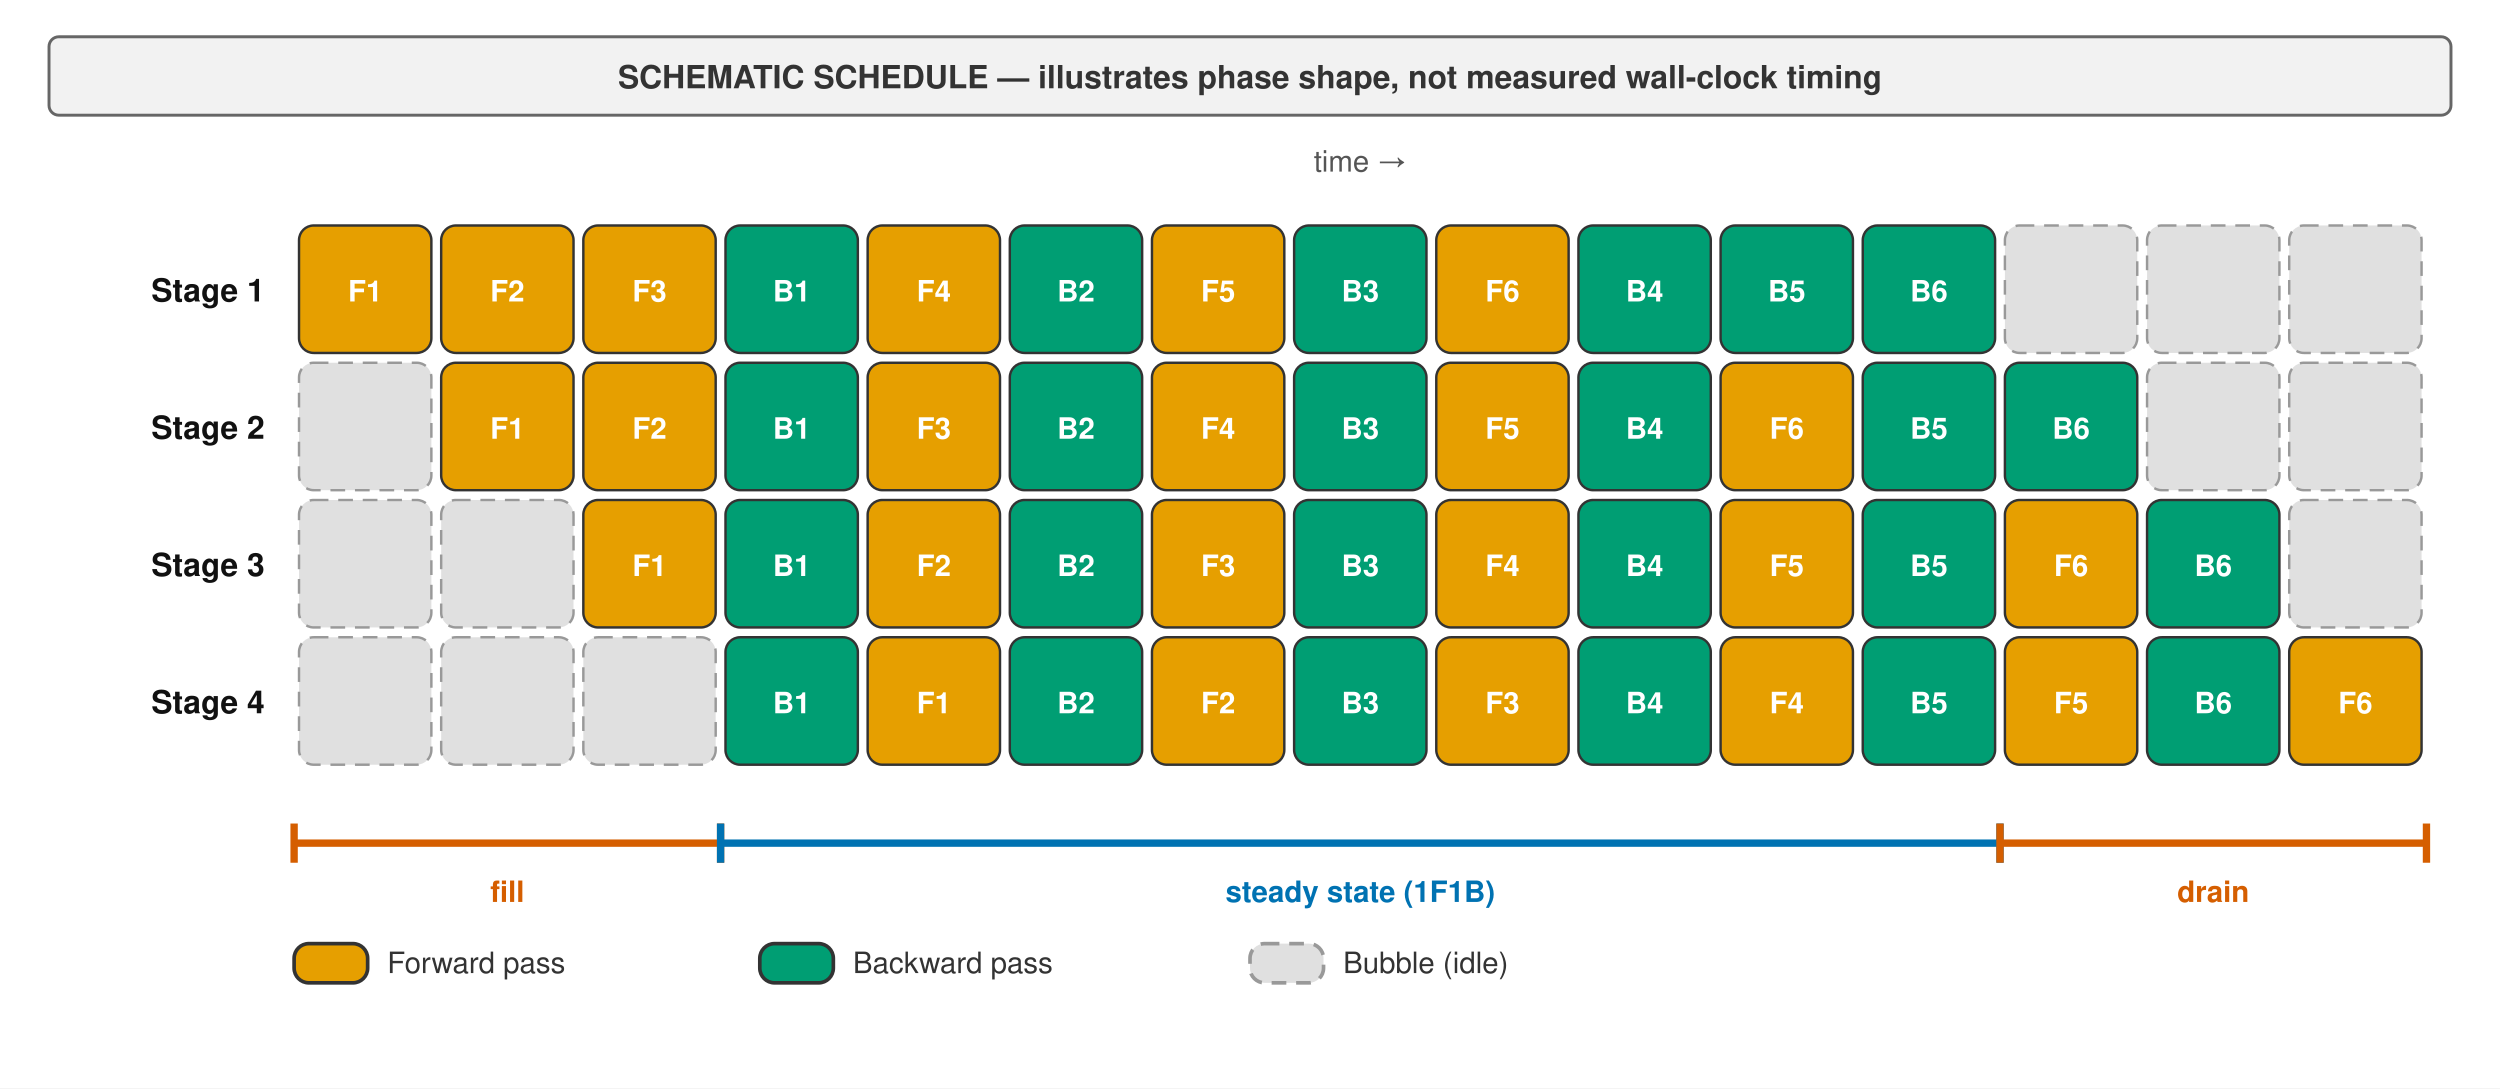
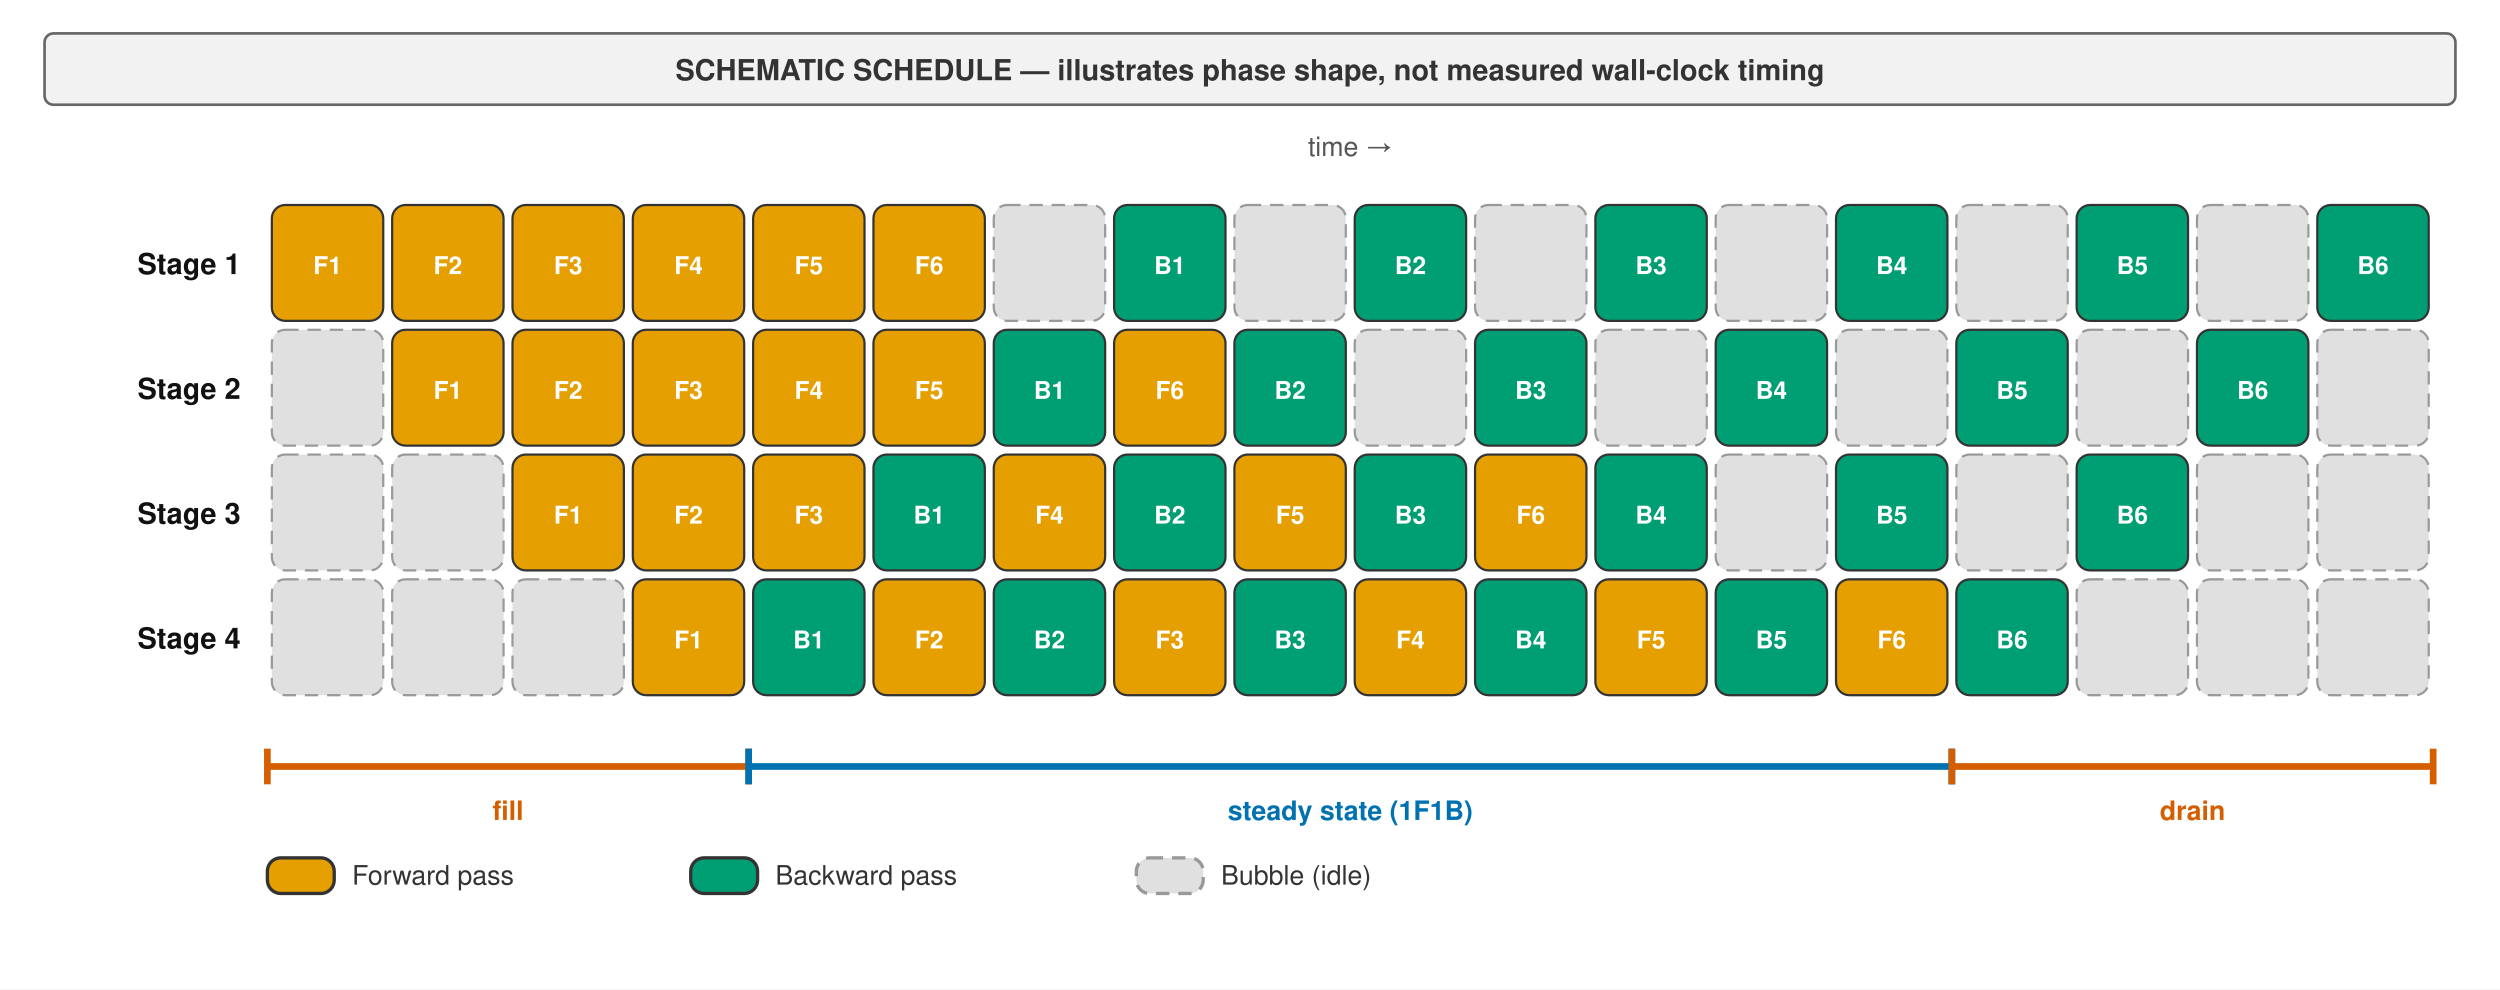
- <svg xmlns="http://www.w3.org/2000/svg" width="1020" height="444" viewBox="0 0 1020 444">
+ <svg xmlns="http://www.w3.org/2000/svg" width="1122" height="444" viewBox="0 0 1122 444">
  <defs />
-   <rect x="0" y="0" width="1020" height="444" fill="#ffffff" />
-   <rect x="20" y="15" width="980" height="32" rx="4" fill="#f2f2f2" stroke="#666666" stroke-width="1.2" />
-   <text x="510.0" y="36" font-family="Helvetica, Arial, sans-serif" font-size="13" font-weight="bold" fill="#333333" text-anchor="middle">SCHEMATIC SCHEDULE — illustrates phase shape, not measured wall-clock timing</text>
+   <rect x="0" y="0" width="1122" height="444" fill="#ffffff" />
+   <rect x="20" y="15" width="1082" height="32" rx="4" fill="#f2f2f2" stroke="#666666" stroke-width="1.2" />
+   <text x="561.0" y="36" font-family="Helvetica, Arial, sans-serif" font-size="13" font-weight="bold" fill="#333333" text-anchor="middle">SCHEMATIC SCHEDULE — illustrates phase shape, not measured wall-clock timing</text>
  <text x="108" y="123.0" font-family="Helvetica, Arial, sans-serif" font-size="13" font-weight="bold" fill="#111111" text-anchor="end">Stage 1</text>
-   <rect x="122" y="92" width="54" height="52" rx="6" fill="#E69F00" stroke="#333333" stroke-width="1" />
-   <text x="149.0" y="123.0" font-family="Helvetica, Arial, sans-serif" font-size="12" font-weight="bold" fill="#ffffff" text-anchor="middle">F1</text>
-   <rect x="180" y="92" width="54" height="52" rx="6" fill="#E69F00" stroke="#333333" stroke-width="1" />
-   <text x="207.0" y="123.0" font-family="Helvetica, Arial, sans-serif" font-size="12" font-weight="bold" fill="#ffffff" text-anchor="middle">F2</text>
-   <rect x="238" y="92" width="54" height="52" rx="6" fill="#E69F00" stroke="#333333" stroke-width="1" />
-   <text x="265.0" y="123.0" font-family="Helvetica, Arial, sans-serif" font-size="12" font-weight="bold" fill="#ffffff" text-anchor="middle">F3</text>
-   <rect x="296" y="92" width="54" height="52" rx="6" fill="#009E73" stroke="#333333" stroke-width="1" />
-   <text x="323.0" y="123.0" font-family="Helvetica, Arial, sans-serif" font-size="12" font-weight="bold" fill="#ffffff" text-anchor="middle">B1</text>
-   <rect x="354" y="92" width="54" height="52" rx="6" fill="#E69F00" stroke="#333333" stroke-width="1" />
-   <text x="381.0" y="123.0" font-family="Helvetica, Arial, sans-serif" font-size="12" font-weight="bold" fill="#ffffff" text-anchor="middle">F4</text>
-   <rect x="412" y="92" width="54" height="52" rx="6" fill="#009E73" stroke="#333333" stroke-width="1" />
-   <text x="439.0" y="123.0" font-family="Helvetica, Arial, sans-serif" font-size="12" font-weight="bold" fill="#ffffff" text-anchor="middle">B2</text>
-   <rect x="470" y="92" width="54" height="52" rx="6" fill="#E69F00" stroke="#333333" stroke-width="1" />
-   <text x="497.0" y="123.0" font-family="Helvetica, Arial, sans-serif" font-size="12" font-weight="bold" fill="#ffffff" text-anchor="middle">F5</text>
-   <rect x="528" y="92" width="54" height="52" rx="6" fill="#009E73" stroke="#333333" stroke-width="1" />
-   <text x="555.0" y="123.0" font-family="Helvetica, Arial, sans-serif" font-size="12" font-weight="bold" fill="#ffffff" text-anchor="middle">B3</text>
-   <rect x="586" y="92" width="54" height="52" rx="6" fill="#E69F00" stroke="#333333" stroke-width="1" />
-   <text x="613.0" y="123.0" font-family="Helvetica, Arial, sans-serif" font-size="12" font-weight="bold" fill="#ffffff" text-anchor="middle">F6</text>
-   <rect x="644" y="92" width="54" height="52" rx="6" fill="#009E73" stroke="#333333" stroke-width="1" />
-   <text x="671.0" y="123.0" font-family="Helvetica, Arial, sans-serif" font-size="12" font-weight="bold" fill="#ffffff" text-anchor="middle">B4</text>
-   <rect x="702" y="92" width="54" height="52" rx="6" fill="#009E73" stroke="#333333" stroke-width="1" />
-   <text x="729.0" y="123.0" font-family="Helvetica, Arial, sans-serif" font-size="12" font-weight="bold" fill="#ffffff" text-anchor="middle">B5</text>
-   <rect x="760" y="92" width="54" height="52" rx="6" fill="#009E73" stroke="#333333" stroke-width="1" />
-   <text x="787.0" y="123.0" font-family="Helvetica, Arial, sans-serif" font-size="12" font-weight="bold" fill="#ffffff" text-anchor="middle">B6</text>
-   <rect x="818" y="92" width="54" height="52" rx="6" fill="#e0e0e0" stroke="#999999" stroke-width="1" stroke-dasharray="6,4" />
-   <rect x="876" y="92" width="54" height="52" rx="6" fill="#e0e0e0" stroke="#999999" stroke-width="1" stroke-dasharray="6,4" />
-   <rect x="934" y="92" width="54" height="52" rx="6" fill="#e0e0e0" stroke="#999999" stroke-width="1" stroke-dasharray="6,4" />
+   <rect x="122" y="92" width="50" height="52" rx="6" fill="#E69F00" stroke="#333333" stroke-width="1" />
+   <text x="147.0" y="123.0" font-family="Helvetica, Arial, sans-serif" font-size="11" font-weight="bold" fill="#ffffff" text-anchor="middle">F1</text>
+   <rect x="176" y="92" width="50" height="52" rx="6" fill="#E69F00" stroke="#333333" stroke-width="1" />
+   <text x="201.0" y="123.0" font-family="Helvetica, Arial, sans-serif" font-size="11" font-weight="bold" fill="#ffffff" text-anchor="middle">F2</text>
+   <rect x="230" y="92" width="50" height="52" rx="6" fill="#E69F00" stroke="#333333" stroke-width="1" />
+   <text x="255.0" y="123.0" font-family="Helvetica, Arial, sans-serif" font-size="11" font-weight="bold" fill="#ffffff" text-anchor="middle">F3</text>
+   <rect x="284" y="92" width="50" height="52" rx="6" fill="#E69F00" stroke="#333333" stroke-width="1" />
+   <text x="309.0" y="123.0" font-family="Helvetica, Arial, sans-serif" font-size="11" font-weight="bold" fill="#ffffff" text-anchor="middle">F4</text>
+   <rect x="338" y="92" width="50" height="52" rx="6" fill="#E69F00" stroke="#333333" stroke-width="1" />
+   <text x="363.0" y="123.0" font-family="Helvetica, Arial, sans-serif" font-size="11" font-weight="bold" fill="#ffffff" text-anchor="middle">F5</text>
+   <rect x="392" y="92" width="50" height="52" rx="6" fill="#E69F00" stroke="#333333" stroke-width="1" />
+   <text x="417.0" y="123.0" font-family="Helvetica, Arial, sans-serif" font-size="11" font-weight="bold" fill="#ffffff" text-anchor="middle">F6</text>
+   <rect x="446" y="92" width="50" height="52" rx="6" fill="#e0e0e0" stroke="#999999" stroke-width="1" stroke-dasharray="6,4" />
+   <rect x="500" y="92" width="50" height="52" rx="6" fill="#009E73" stroke="#333333" stroke-width="1" />
+   <text x="525.0" y="123.0" font-family="Helvetica, Arial, sans-serif" font-size="11" font-weight="bold" fill="#ffffff" text-anchor="middle">B1</text>
+   <rect x="554" y="92" width="50" height="52" rx="6" fill="#e0e0e0" stroke="#999999" stroke-width="1" stroke-dasharray="6,4" />
+   <rect x="608" y="92" width="50" height="52" rx="6" fill="#009E73" stroke="#333333" stroke-width="1" />
+   <text x="633.0" y="123.0" font-family="Helvetica, Arial, sans-serif" font-size="11" font-weight="bold" fill="#ffffff" text-anchor="middle">B2</text>
+   <rect x="662" y="92" width="50" height="52" rx="6" fill="#e0e0e0" stroke="#999999" stroke-width="1" stroke-dasharray="6,4" />
+   <rect x="716" y="92" width="50" height="52" rx="6" fill="#009E73" stroke="#333333" stroke-width="1" />
+   <text x="741.0" y="123.0" font-family="Helvetica, Arial, sans-serif" font-size="11" font-weight="bold" fill="#ffffff" text-anchor="middle">B3</text>
+   <rect x="770" y="92" width="50" height="52" rx="6" fill="#e0e0e0" stroke="#999999" stroke-width="1" stroke-dasharray="6,4" />
+   <rect x="824" y="92" width="50" height="52" rx="6" fill="#009E73" stroke="#333333" stroke-width="1" />
+   <text x="849.0" y="123.0" font-family="Helvetica, Arial, sans-serif" font-size="11" font-weight="bold" fill="#ffffff" text-anchor="middle">B4</text>
+   <rect x="878" y="92" width="50" height="52" rx="6" fill="#e0e0e0" stroke="#999999" stroke-width="1" stroke-dasharray="6,4" />
+   <rect x="932" y="92" width="50" height="52" rx="6" fill="#009E73" stroke="#333333" stroke-width="1" />
+   <text x="957.0" y="123.0" font-family="Helvetica, Arial, sans-serif" font-size="11" font-weight="bold" fill="#ffffff" text-anchor="middle">B5</text>
+   <rect x="986" y="92" width="50" height="52" rx="6" fill="#e0e0e0" stroke="#999999" stroke-width="1" stroke-dasharray="6,4" />
+   <rect x="1040" y="92" width="50" height="52" rx="6" fill="#009E73" stroke="#333333" stroke-width="1" />
+   <text x="1065.0" y="123.0" font-family="Helvetica, Arial, sans-serif" font-size="11" font-weight="bold" fill="#ffffff" text-anchor="middle">B6</text>
  <text x="108" y="179.0" font-family="Helvetica, Arial, sans-serif" font-size="13" font-weight="bold" fill="#111111" text-anchor="end">Stage 2</text>
-   <rect x="122" y="148" width="54" height="52" rx="6" fill="#e0e0e0" stroke="#999999" stroke-width="1" stroke-dasharray="6,4" />
-   <rect x="180" y="148" width="54" height="52" rx="6" fill="#E69F00" stroke="#333333" stroke-width="1" />
-   <text x="207.0" y="179.0" font-family="Helvetica, Arial, sans-serif" font-size="12" font-weight="bold" fill="#ffffff" text-anchor="middle">F1</text>
-   <rect x="238" y="148" width="54" height="52" rx="6" fill="#E69F00" stroke="#333333" stroke-width="1" />
-   <text x="265.0" y="179.0" font-family="Helvetica, Arial, sans-serif" font-size="12" font-weight="bold" fill="#ffffff" text-anchor="middle">F2</text>
-   <rect x="296" y="148" width="54" height="52" rx="6" fill="#009E73" stroke="#333333" stroke-width="1" />
-   <text x="323.0" y="179.0" font-family="Helvetica, Arial, sans-serif" font-size="12" font-weight="bold" fill="#ffffff" text-anchor="middle">B1</text>
-   <rect x="354" y="148" width="54" height="52" rx="6" fill="#E69F00" stroke="#333333" stroke-width="1" />
-   <text x="381.0" y="179.0" font-family="Helvetica, Arial, sans-serif" font-size="12" font-weight="bold" fill="#ffffff" text-anchor="middle">F3</text>
-   <rect x="412" y="148" width="54" height="52" rx="6" fill="#009E73" stroke="#333333" stroke-width="1" />
-   <text x="439.0" y="179.0" font-family="Helvetica, Arial, sans-serif" font-size="12" font-weight="bold" fill="#ffffff" text-anchor="middle">B2</text>
-   <rect x="470" y="148" width="54" height="52" rx="6" fill="#E69F00" stroke="#333333" stroke-width="1" />
-   <text x="497.0" y="179.0" font-family="Helvetica, Arial, sans-serif" font-size="12" font-weight="bold" fill="#ffffff" text-anchor="middle">F4</text>
-   <rect x="528" y="148" width="54" height="52" rx="6" fill="#009E73" stroke="#333333" stroke-width="1" />
-   <text x="555.0" y="179.0" font-family="Helvetica, Arial, sans-serif" font-size="12" font-weight="bold" fill="#ffffff" text-anchor="middle">B3</text>
-   <rect x="586" y="148" width="54" height="52" rx="6" fill="#E69F00" stroke="#333333" stroke-width="1" />
-   <text x="613.0" y="179.0" font-family="Helvetica, Arial, sans-serif" font-size="12" font-weight="bold" fill="#ffffff" text-anchor="middle">F5</text>
-   <rect x="644" y="148" width="54" height="52" rx="6" fill="#009E73" stroke="#333333" stroke-width="1" />
-   <text x="671.0" y="179.0" font-family="Helvetica, Arial, sans-serif" font-size="12" font-weight="bold" fill="#ffffff" text-anchor="middle">B4</text>
-   <rect x="702" y="148" width="54" height="52" rx="6" fill="#E69F00" stroke="#333333" stroke-width="1" />
-   <text x="729.0" y="179.0" font-family="Helvetica, Arial, sans-serif" font-size="12" font-weight="bold" fill="#ffffff" text-anchor="middle">F6</text>
-   <rect x="760" y="148" width="54" height="52" rx="6" fill="#009E73" stroke="#333333" stroke-width="1" />
-   <text x="787.0" y="179.0" font-family="Helvetica, Arial, sans-serif" font-size="12" font-weight="bold" fill="#ffffff" text-anchor="middle">B5</text>
-   <rect x="818" y="148" width="54" height="52" rx="6" fill="#009E73" stroke="#333333" stroke-width="1" />
-   <text x="845.0" y="179.0" font-family="Helvetica, Arial, sans-serif" font-size="12" font-weight="bold" fill="#ffffff" text-anchor="middle">B6</text>
-   <rect x="876" y="148" width="54" height="52" rx="6" fill="#e0e0e0" stroke="#999999" stroke-width="1" stroke-dasharray="6,4" />
-   <rect x="934" y="148" width="54" height="52" rx="6" fill="#e0e0e0" stroke="#999999" stroke-width="1" stroke-dasharray="6,4" />
+   <rect x="122" y="148" width="50" height="52" rx="6" fill="#e0e0e0" stroke="#999999" stroke-width="1" stroke-dasharray="6,4" />
+   <rect x="176" y="148" width="50" height="52" rx="6" fill="#E69F00" stroke="#333333" stroke-width="1" />
+   <text x="201.0" y="179.0" font-family="Helvetica, Arial, sans-serif" font-size="11" font-weight="bold" fill="#ffffff" text-anchor="middle">F1</text>
+   <rect x="230" y="148" width="50" height="52" rx="6" fill="#E69F00" stroke="#333333" stroke-width="1" />
+   <text x="255.0" y="179.0" font-family="Helvetica, Arial, sans-serif" font-size="11" font-weight="bold" fill="#ffffff" text-anchor="middle">F2</text>
+   <rect x="284" y="148" width="50" height="52" rx="6" fill="#E69F00" stroke="#333333" stroke-width="1" />
+   <text x="309.0" y="179.0" font-family="Helvetica, Arial, sans-serif" font-size="11" font-weight="bold" fill="#ffffff" text-anchor="middle">F3</text>
+   <rect x="338" y="148" width="50" height="52" rx="6" fill="#E69F00" stroke="#333333" stroke-width="1" />
+   <text x="363.0" y="179.0" font-family="Helvetica, Arial, sans-serif" font-size="11" font-weight="bold" fill="#ffffff" text-anchor="middle">F4</text>
+   <rect x="392" y="148" width="50" height="52" rx="6" fill="#E69F00" stroke="#333333" stroke-width="1" />
+   <text x="417.0" y="179.0" font-family="Helvetica, Arial, sans-serif" font-size="11" font-weight="bold" fill="#ffffff" text-anchor="middle">F5</text>
+   <rect x="446" y="148" width="50" height="52" rx="6" fill="#009E73" stroke="#333333" stroke-width="1" />
+   <text x="471.0" y="179.0" font-family="Helvetica, Arial, sans-serif" font-size="11" font-weight="bold" fill="#ffffff" text-anchor="middle">B1</text>
+   <rect x="500" y="148" width="50" height="52" rx="6" fill="#E69F00" stroke="#333333" stroke-width="1" />
+   <text x="525.0" y="179.0" font-family="Helvetica, Arial, sans-serif" font-size="11" font-weight="bold" fill="#ffffff" text-anchor="middle">F6</text>
+   <rect x="554" y="148" width="50" height="52" rx="6" fill="#009E73" stroke="#333333" stroke-width="1" />
+   <text x="579.0" y="179.0" font-family="Helvetica, Arial, sans-serif" font-size="11" font-weight="bold" fill="#ffffff" text-anchor="middle">B2</text>
+   <rect x="608" y="148" width="50" height="52" rx="6" fill="#e0e0e0" stroke="#999999" stroke-width="1" stroke-dasharray="6,4" />
+   <rect x="662" y="148" width="50" height="52" rx="6" fill="#009E73" stroke="#333333" stroke-width="1" />
+   <text x="687.0" y="179.0" font-family="Helvetica, Arial, sans-serif" font-size="11" font-weight="bold" fill="#ffffff" text-anchor="middle">B3</text>
+   <rect x="716" y="148" width="50" height="52" rx="6" fill="#e0e0e0" stroke="#999999" stroke-width="1" stroke-dasharray="6,4" />
+   <rect x="770" y="148" width="50" height="52" rx="6" fill="#009E73" stroke="#333333" stroke-width="1" />
+   <text x="795.0" y="179.0" font-family="Helvetica, Arial, sans-serif" font-size="11" font-weight="bold" fill="#ffffff" text-anchor="middle">B4</text>
+   <rect x="824" y="148" width="50" height="52" rx="6" fill="#e0e0e0" stroke="#999999" stroke-width="1" stroke-dasharray="6,4" />
+   <rect x="878" y="148" width="50" height="52" rx="6" fill="#009E73" stroke="#333333" stroke-width="1" />
+   <text x="903.0" y="179.0" font-family="Helvetica, Arial, sans-serif" font-size="11" font-weight="bold" fill="#ffffff" text-anchor="middle">B5</text>
+   <rect x="932" y="148" width="50" height="52" rx="6" fill="#e0e0e0" stroke="#999999" stroke-width="1" stroke-dasharray="6,4" />
+   <rect x="986" y="148" width="50" height="52" rx="6" fill="#009E73" stroke="#333333" stroke-width="1" />
+   <text x="1011.0" y="179.0" font-family="Helvetica, Arial, sans-serif" font-size="11" font-weight="bold" fill="#ffffff" text-anchor="middle">B6</text>
+   <rect x="1040" y="148" width="50" height="52" rx="6" fill="#e0e0e0" stroke="#999999" stroke-width="1" stroke-dasharray="6,4" />
  <text x="108" y="235.0" font-family="Helvetica, Arial, sans-serif" font-size="13" font-weight="bold" fill="#111111" text-anchor="end">Stage 3</text>
-   <rect x="122" y="204" width="54" height="52" rx="6" fill="#e0e0e0" stroke="#999999" stroke-width="1" stroke-dasharray="6,4" />
-   <rect x="180" y="204" width="54" height="52" rx="6" fill="#e0e0e0" stroke="#999999" stroke-width="1" stroke-dasharray="6,4" />
-   <rect x="238" y="204" width="54" height="52" rx="6" fill="#E69F00" stroke="#333333" stroke-width="1" />
-   <text x="265.0" y="235.0" font-family="Helvetica, Arial, sans-serif" font-size="12" font-weight="bold" fill="#ffffff" text-anchor="middle">F1</text>
-   <rect x="296" y="204" width="54" height="52" rx="6" fill="#009E73" stroke="#333333" stroke-width="1" />
-   <text x="323.0" y="235.0" font-family="Helvetica, Arial, sans-serif" font-size="12" font-weight="bold" fill="#ffffff" text-anchor="middle">B1</text>
-   <rect x="354" y="204" width="54" height="52" rx="6" fill="#E69F00" stroke="#333333" stroke-width="1" />
-   <text x="381.0" y="235.0" font-family="Helvetica, Arial, sans-serif" font-size="12" font-weight="bold" fill="#ffffff" text-anchor="middle">F2</text>
-   <rect x="412" y="204" width="54" height="52" rx="6" fill="#009E73" stroke="#333333" stroke-width="1" />
-   <text x="439.0" y="235.0" font-family="Helvetica, Arial, sans-serif" font-size="12" font-weight="bold" fill="#ffffff" text-anchor="middle">B2</text>
-   <rect x="470" y="204" width="54" height="52" rx="6" fill="#E69F00" stroke="#333333" stroke-width="1" />
-   <text x="497.0" y="235.0" font-family="Helvetica, Arial, sans-serif" font-size="12" font-weight="bold" fill="#ffffff" text-anchor="middle">F3</text>
-   <rect x="528" y="204" width="54" height="52" rx="6" fill="#009E73" stroke="#333333" stroke-width="1" />
-   <text x="555.0" y="235.0" font-family="Helvetica, Arial, sans-serif" font-size="12" font-weight="bold" fill="#ffffff" text-anchor="middle">B3</text>
-   <rect x="586" y="204" width="54" height="52" rx="6" fill="#E69F00" stroke="#333333" stroke-width="1" />
-   <text x="613.0" y="235.0" font-family="Helvetica, Arial, sans-serif" font-size="12" font-weight="bold" fill="#ffffff" text-anchor="middle">F4</text>
-   <rect x="644" y="204" width="54" height="52" rx="6" fill="#009E73" stroke="#333333" stroke-width="1" />
-   <text x="671.0" y="235.0" font-family="Helvetica, Arial, sans-serif" font-size="12" font-weight="bold" fill="#ffffff" text-anchor="middle">B4</text>
-   <rect x="702" y="204" width="54" height="52" rx="6" fill="#E69F00" stroke="#333333" stroke-width="1" />
-   <text x="729.0" y="235.0" font-family="Helvetica, Arial, sans-serif" font-size="12" font-weight="bold" fill="#ffffff" text-anchor="middle">F5</text>
-   <rect x="760" y="204" width="54" height="52" rx="6" fill="#009E73" stroke="#333333" stroke-width="1" />
-   <text x="787.0" y="235.0" font-family="Helvetica, Arial, sans-serif" font-size="12" font-weight="bold" fill="#ffffff" text-anchor="middle">B5</text>
-   <rect x="818" y="204" width="54" height="52" rx="6" fill="#E69F00" stroke="#333333" stroke-width="1" />
-   <text x="845.0" y="235.0" font-family="Helvetica, Arial, sans-serif" font-size="12" font-weight="bold" fill="#ffffff" text-anchor="middle">F6</text>
-   <rect x="876" y="204" width="54" height="52" rx="6" fill="#009E73" stroke="#333333" stroke-width="1" />
-   <text x="903.0" y="235.0" font-family="Helvetica, Arial, sans-serif" font-size="12" font-weight="bold" fill="#ffffff" text-anchor="middle">B6</text>
-   <rect x="934" y="204" width="54" height="52" rx="6" fill="#e0e0e0" stroke="#999999" stroke-width="1" stroke-dasharray="6,4" />
+   <rect x="122" y="204" width="50" height="52" rx="6" fill="#e0e0e0" stroke="#999999" stroke-width="1" stroke-dasharray="6,4" />
+   <rect x="176" y="204" width="50" height="52" rx="6" fill="#e0e0e0" stroke="#999999" stroke-width="1" stroke-dasharray="6,4" />
+   <rect x="230" y="204" width="50" height="52" rx="6" fill="#E69F00" stroke="#333333" stroke-width="1" />
+   <text x="255.0" y="235.0" font-family="Helvetica, Arial, sans-serif" font-size="11" font-weight="bold" fill="#ffffff" text-anchor="middle">F1</text>
+   <rect x="284" y="204" width="50" height="52" rx="6" fill="#E69F00" stroke="#333333" stroke-width="1" />
+   <text x="309.0" y="235.0" font-family="Helvetica, Arial, sans-serif" font-size="11" font-weight="bold" fill="#ffffff" text-anchor="middle">F2</text>
+   <rect x="338" y="204" width="50" height="52" rx="6" fill="#E69F00" stroke="#333333" stroke-width="1" />
+   <text x="363.0" y="235.0" font-family="Helvetica, Arial, sans-serif" font-size="11" font-weight="bold" fill="#ffffff" text-anchor="middle">F3</text>
+   <rect x="392" y="204" width="50" height="52" rx="6" fill="#009E73" stroke="#333333" stroke-width="1" />
+   <text x="417.0" y="235.0" font-family="Helvetica, Arial, sans-serif" font-size="11" font-weight="bold" fill="#ffffff" text-anchor="middle">B1</text>
+   <rect x="446" y="204" width="50" height="52" rx="6" fill="#E69F00" stroke="#333333" stroke-width="1" />
+   <text x="471.0" y="235.0" font-family="Helvetica, Arial, sans-serif" font-size="11" font-weight="bold" fill="#ffffff" text-anchor="middle">F4</text>
+   <rect x="500" y="204" width="50" height="52" rx="6" fill="#009E73" stroke="#333333" stroke-width="1" />
+   <text x="525.0" y="235.0" font-family="Helvetica, Arial, sans-serif" font-size="11" font-weight="bold" fill="#ffffff" text-anchor="middle">B2</text>
+   <rect x="554" y="204" width="50" height="52" rx="6" fill="#E69F00" stroke="#333333" stroke-width="1" />
+   <text x="579.0" y="235.0" font-family="Helvetica, Arial, sans-serif" font-size="11" font-weight="bold" fill="#ffffff" text-anchor="middle">F5</text>
+   <rect x="608" y="204" width="50" height="52" rx="6" fill="#009E73" stroke="#333333" stroke-width="1" />
+   <text x="633.0" y="235.0" font-family="Helvetica, Arial, sans-serif" font-size="11" font-weight="bold" fill="#ffffff" text-anchor="middle">B3</text>
+   <rect x="662" y="204" width="50" height="52" rx="6" fill="#E69F00" stroke="#333333" stroke-width="1" />
+   <text x="687.0" y="235.0" font-family="Helvetica, Arial, sans-serif" font-size="11" font-weight="bold" fill="#ffffff" text-anchor="middle">F6</text>
+   <rect x="716" y="204" width="50" height="52" rx="6" fill="#009E73" stroke="#333333" stroke-width="1" />
+   <text x="741.0" y="235.0" font-family="Helvetica, Arial, sans-serif" font-size="11" font-weight="bold" fill="#ffffff" text-anchor="middle">B4</text>
+   <rect x="770" y="204" width="50" height="52" rx="6" fill="#e0e0e0" stroke="#999999" stroke-width="1" stroke-dasharray="6,4" />
+   <rect x="824" y="204" width="50" height="52" rx="6" fill="#009E73" stroke="#333333" stroke-width="1" />
+   <text x="849.0" y="235.0" font-family="Helvetica, Arial, sans-serif" font-size="11" font-weight="bold" fill="#ffffff" text-anchor="middle">B5</text>
+   <rect x="878" y="204" width="50" height="52" rx="6" fill="#e0e0e0" stroke="#999999" stroke-width="1" stroke-dasharray="6,4" />
+   <rect x="932" y="204" width="50" height="52" rx="6" fill="#009E73" stroke="#333333" stroke-width="1" />
+   <text x="957.0" y="235.0" font-family="Helvetica, Arial, sans-serif" font-size="11" font-weight="bold" fill="#ffffff" text-anchor="middle">B6</text>
+   <rect x="986" y="204" width="50" height="52" rx="6" fill="#e0e0e0" stroke="#999999" stroke-width="1" stroke-dasharray="6,4" />
+   <rect x="1040" y="204" width="50" height="52" rx="6" fill="#e0e0e0" stroke="#999999" stroke-width="1" stroke-dasharray="6,4" />
  <text x="108" y="291.0" font-family="Helvetica, Arial, sans-serif" font-size="13" font-weight="bold" fill="#111111" text-anchor="end">Stage 4</text>
-   <rect x="122" y="260" width="54" height="52" rx="6" fill="#e0e0e0" stroke="#999999" stroke-width="1" stroke-dasharray="6,4" />
-   <rect x="180" y="260" width="54" height="52" rx="6" fill="#e0e0e0" stroke="#999999" stroke-width="1" stroke-dasharray="6,4" />
-   <rect x="238" y="260" width="54" height="52" rx="6" fill="#e0e0e0" stroke="#999999" stroke-width="1" stroke-dasharray="6,4" />
-   <rect x="296" y="260" width="54" height="52" rx="6" fill="#009E73" stroke="#333333" stroke-width="1" />
-   <text x="323.0" y="291.0" font-family="Helvetica, Arial, sans-serif" font-size="12" font-weight="bold" fill="#ffffff" text-anchor="middle">B1</text>
-   <rect x="354" y="260" width="54" height="52" rx="6" fill="#E69F00" stroke="#333333" stroke-width="1" />
-   <text x="381.0" y="291.0" font-family="Helvetica, Arial, sans-serif" font-size="12" font-weight="bold" fill="#ffffff" text-anchor="middle">F1</text>
-   <rect x="412" y="260" width="54" height="52" rx="6" fill="#009E73" stroke="#333333" stroke-width="1" />
-   <text x="439.0" y="291.0" font-family="Helvetica, Arial, sans-serif" font-size="12" font-weight="bold" fill="#ffffff" text-anchor="middle">B2</text>
-   <rect x="470" y="260" width="54" height="52" rx="6" fill="#E69F00" stroke="#333333" stroke-width="1" />
-   <text x="497.0" y="291.0" font-family="Helvetica, Arial, sans-serif" font-size="12" font-weight="bold" fill="#ffffff" text-anchor="middle">F2</text>
-   <rect x="528" y="260" width="54" height="52" rx="6" fill="#009E73" stroke="#333333" stroke-width="1" />
-   <text x="555.0" y="291.0" font-family="Helvetica, Arial, sans-serif" font-size="12" font-weight="bold" fill="#ffffff" text-anchor="middle">B3</text>
-   <rect x="586" y="260" width="54" height="52" rx="6" fill="#E69F00" stroke="#333333" stroke-width="1" />
-   <text x="613.0" y="291.0" font-family="Helvetica, Arial, sans-serif" font-size="12" font-weight="bold" fill="#ffffff" text-anchor="middle">F3</text>
-   <rect x="644" y="260" width="54" height="52" rx="6" fill="#009E73" stroke="#333333" stroke-width="1" />
-   <text x="671.0" y="291.0" font-family="Helvetica, Arial, sans-serif" font-size="12" font-weight="bold" fill="#ffffff" text-anchor="middle">B4</text>
-   <rect x="702" y="260" width="54" height="52" rx="6" fill="#E69F00" stroke="#333333" stroke-width="1" />
-   <text x="729.0" y="291.0" font-family="Helvetica, Arial, sans-serif" font-size="12" font-weight="bold" fill="#ffffff" text-anchor="middle">F4</text>
-   <rect x="760" y="260" width="54" height="52" rx="6" fill="#009E73" stroke="#333333" stroke-width="1" />
-   <text x="787.0" y="291.0" font-family="Helvetica, Arial, sans-serif" font-size="12" font-weight="bold" fill="#ffffff" text-anchor="middle">B5</text>
-   <rect x="818" y="260" width="54" height="52" rx="6" fill="#E69F00" stroke="#333333" stroke-width="1" />
-   <text x="845.0" y="291.0" font-family="Helvetica, Arial, sans-serif" font-size="12" font-weight="bold" fill="#ffffff" text-anchor="middle">F5</text>
-   <rect x="876" y="260" width="54" height="52" rx="6" fill="#009E73" stroke="#333333" stroke-width="1" />
-   <text x="903.0" y="291.0" font-family="Helvetica, Arial, sans-serif" font-size="12" font-weight="bold" fill="#ffffff" text-anchor="middle">B6</text>
-   <rect x="934" y="260" width="54" height="52" rx="6" fill="#E69F00" stroke="#333333" stroke-width="1" />
-   <text x="961.0" y="291.0" font-family="Helvetica, Arial, sans-serif" font-size="12" font-weight="bold" fill="#ffffff" text-anchor="middle">F6</text>
-   <text x="555.0" y="70" font-family="Helvetica, Arial, sans-serif" font-size="12" font-weight="normal" fill="#555555" text-anchor="middle">time →</text>
-   <line x1="120" y1="344" x2="294" y2="344" stroke="#D55E00" stroke-width="3" />
+   <rect x="122" y="260" width="50" height="52" rx="6" fill="#e0e0e0" stroke="#999999" stroke-width="1" stroke-dasharray="6,4" />
+   <rect x="176" y="260" width="50" height="52" rx="6" fill="#e0e0e0" stroke="#999999" stroke-width="1" stroke-dasharray="6,4" />
+   <rect x="230" y="260" width="50" height="52" rx="6" fill="#e0e0e0" stroke="#999999" stroke-width="1" stroke-dasharray="6,4" />
+   <rect x="284" y="260" width="50" height="52" rx="6" fill="#E69F00" stroke="#333333" stroke-width="1" />
+   <text x="309.0" y="291.0" font-family="Helvetica, Arial, sans-serif" font-size="11" font-weight="bold" fill="#ffffff" text-anchor="middle">F1</text>
+   <rect x="338" y="260" width="50" height="52" rx="6" fill="#009E73" stroke="#333333" stroke-width="1" />
+   <text x="363.0" y="291.0" font-family="Helvetica, Arial, sans-serif" font-size="11" font-weight="bold" fill="#ffffff" text-anchor="middle">B1</text>
+   <rect x="392" y="260" width="50" height="52" rx="6" fill="#E69F00" stroke="#333333" stroke-width="1" />
+   <text x="417.0" y="291.0" font-family="Helvetica, Arial, sans-serif" font-size="11" font-weight="bold" fill="#ffffff" text-anchor="middle">F2</text>
+   <rect x="446" y="260" width="50" height="52" rx="6" fill="#009E73" stroke="#333333" stroke-width="1" />
+   <text x="471.0" y="291.0" font-family="Helvetica, Arial, sans-serif" font-size="11" font-weight="bold" fill="#ffffff" text-anchor="middle">B2</text>
+   <rect x="500" y="260" width="50" height="52" rx="6" fill="#E69F00" stroke="#333333" stroke-width="1" />
+   <text x="525.0" y="291.0" font-family="Helvetica, Arial, sans-serif" font-size="11" font-weight="bold" fill="#ffffff" text-anchor="middle">F3</text>
+   <rect x="554" y="260" width="50" height="52" rx="6" fill="#009E73" stroke="#333333" stroke-width="1" />
+   <text x="579.0" y="291.0" font-family="Helvetica, Arial, sans-serif" font-size="11" font-weight="bold" fill="#ffffff" text-anchor="middle">B3</text>
+   <rect x="608" y="260" width="50" height="52" rx="6" fill="#E69F00" stroke="#333333" stroke-width="1" />
+   <text x="633.0" y="291.0" font-family="Helvetica, Arial, sans-serif" font-size="11" font-weight="bold" fill="#ffffff" text-anchor="middle">F4</text>
+   <rect x="662" y="260" width="50" height="52" rx="6" fill="#009E73" stroke="#333333" stroke-width="1" />
+   <text x="687.0" y="291.0" font-family="Helvetica, Arial, sans-serif" font-size="11" font-weight="bold" fill="#ffffff" text-anchor="middle">B4</text>
+   <rect x="716" y="260" width="50" height="52" rx="6" fill="#E69F00" stroke="#333333" stroke-width="1" />
+   <text x="741.0" y="291.0" font-family="Helvetica, Arial, sans-serif" font-size="11" font-weight="bold" fill="#ffffff" text-anchor="middle">F5</text>
+   <rect x="770" y="260" width="50" height="52" rx="6" fill="#009E73" stroke="#333333" stroke-width="1" />
+   <text x="795.0" y="291.0" font-family="Helvetica, Arial, sans-serif" font-size="11" font-weight="bold" fill="#ffffff" text-anchor="middle">B5</text>
+   <rect x="824" y="260" width="50" height="52" rx="6" fill="#E69F00" stroke="#333333" stroke-width="1" />
+   <text x="849.0" y="291.0" font-family="Helvetica, Arial, sans-serif" font-size="11" font-weight="bold" fill="#ffffff" text-anchor="middle">F6</text>
+   <rect x="878" y="260" width="50" height="52" rx="6" fill="#009E73" stroke="#333333" stroke-width="1" />
+   <text x="903.0" y="291.0" font-family="Helvetica, Arial, sans-serif" font-size="11" font-weight="bold" fill="#ffffff" text-anchor="middle">B6</text>
+   <rect x="932" y="260" width="50" height="52" rx="6" fill="#e0e0e0" stroke="#999999" stroke-width="1" stroke-dasharray="6,4" />
+   <rect x="986" y="260" width="50" height="52" rx="6" fill="#e0e0e0" stroke="#999999" stroke-width="1" stroke-dasharray="6,4" />
+   <rect x="1040" y="260" width="50" height="52" rx="6" fill="#e0e0e0" stroke="#999999" stroke-width="1" stroke-dasharray="6,4" />
+   <text x="606.0" y="70" font-family="Helvetica, Arial, sans-serif" font-size="12" font-weight="normal" fill="#555555" text-anchor="middle">time →</text>
+   <line x1="120" y1="344" x2="336" y2="344" stroke="#D55E00" stroke-width="3" />
  <line x1="120" y1="336" x2="120" y2="352" stroke="#D55E00" stroke-width="3" />
-   <line x1="294" y1="336" x2="294" y2="352" stroke="#D55E00" stroke-width="3" />
-   <text x="207.0" y="368" font-family="Helvetica, Arial, sans-serif" font-size="12" font-weight="bold" fill="#D55E00" text-anchor="middle">fill</text>
-   <line x1="294" y1="344" x2="816" y2="344" stroke="#0072B2" stroke-width="3" />
-   <line x1="294" y1="336" x2="294" y2="352" stroke="#0072B2" stroke-width="3" />
-   <line x1="816" y1="336" x2="816" y2="352" stroke="#0072B2" stroke-width="3" />
-   <text x="555.0" y="368" font-family="Helvetica, Arial, sans-serif" font-size="12" font-weight="bold" fill="#0072B2" text-anchor="middle">steady state (1F1B)</text>
-   <line x1="816" y1="344" x2="990" y2="344" stroke="#D55E00" stroke-width="3" />
-   <line x1="816" y1="336" x2="816" y2="352" stroke="#D55E00" stroke-width="3" />
-   <line x1="990" y1="336" x2="990" y2="352" stroke="#D55E00" stroke-width="3" />
-   <text x="903.0" y="368" font-family="Helvetica, Arial, sans-serif" font-size="12" font-weight="bold" fill="#D55E00" text-anchor="middle">drain</text>
+   <line x1="336" y1="336" x2="336" y2="352" stroke="#D55E00" stroke-width="3" />
+   <text x="228.0" y="368" font-family="Helvetica, Arial, sans-serif" font-size="12" font-weight="bold" fill="#D55E00" text-anchor="middle">fill</text>
+   <line x1="336" y1="344" x2="876" y2="344" stroke="#0072B2" stroke-width="3" />
+   <line x1="336" y1="336" x2="336" y2="352" stroke="#0072B2" stroke-width="3" />
+   <line x1="876" y1="336" x2="876" y2="352" stroke="#0072B2" stroke-width="3" />
+   <text x="606.0" y="368" font-family="Helvetica, Arial, sans-serif" font-size="12" font-weight="bold" fill="#0072B2" text-anchor="middle">steady state (1F1B)</text>
+   <line x1="876" y1="344" x2="1092" y2="344" stroke="#D55E00" stroke-width="3" />
+   <line x1="876" y1="336" x2="876" y2="352" stroke="#D55E00" stroke-width="3" />
+   <line x1="1092" y1="336" x2="1092" y2="352" stroke="#D55E00" stroke-width="3" />
+   <text x="984.0" y="368" font-family="Helvetica, Arial, sans-serif" font-size="12" font-weight="bold" fill="#D55E00" text-anchor="middle">drain</text>
  <rect x="120" y="385" width="30" height="16" rx="6" fill="#E69F00" stroke="#333333" stroke-width="1.5" />
  <text x="158" y="397" font-family="Helvetica, Arial, sans-serif" font-size="12" font-weight="normal" fill="#333333" text-anchor="start">Forward pass</text>
  <rect x="310" y="385" width="30" height="16" rx="6" fill="#009E73" stroke="#333333" stroke-width="1.5" />
  <text x="348" y="397" font-family="Helvetica, Arial, sans-serif" font-size="12" font-weight="normal" fill="#333333" text-anchor="start">Backward pass</text>
  <rect x="510" y="385" width="30" height="16" rx="6" fill="#e0e0e0" stroke="#999999" stroke-width="1.5" stroke-dasharray="6,4" />
  <text x="548" y="397" font-family="Helvetica, Arial, sans-serif" font-size="12" font-weight="normal" fill="#333333" text-anchor="start">Bubble (idle)</text>
</svg>
